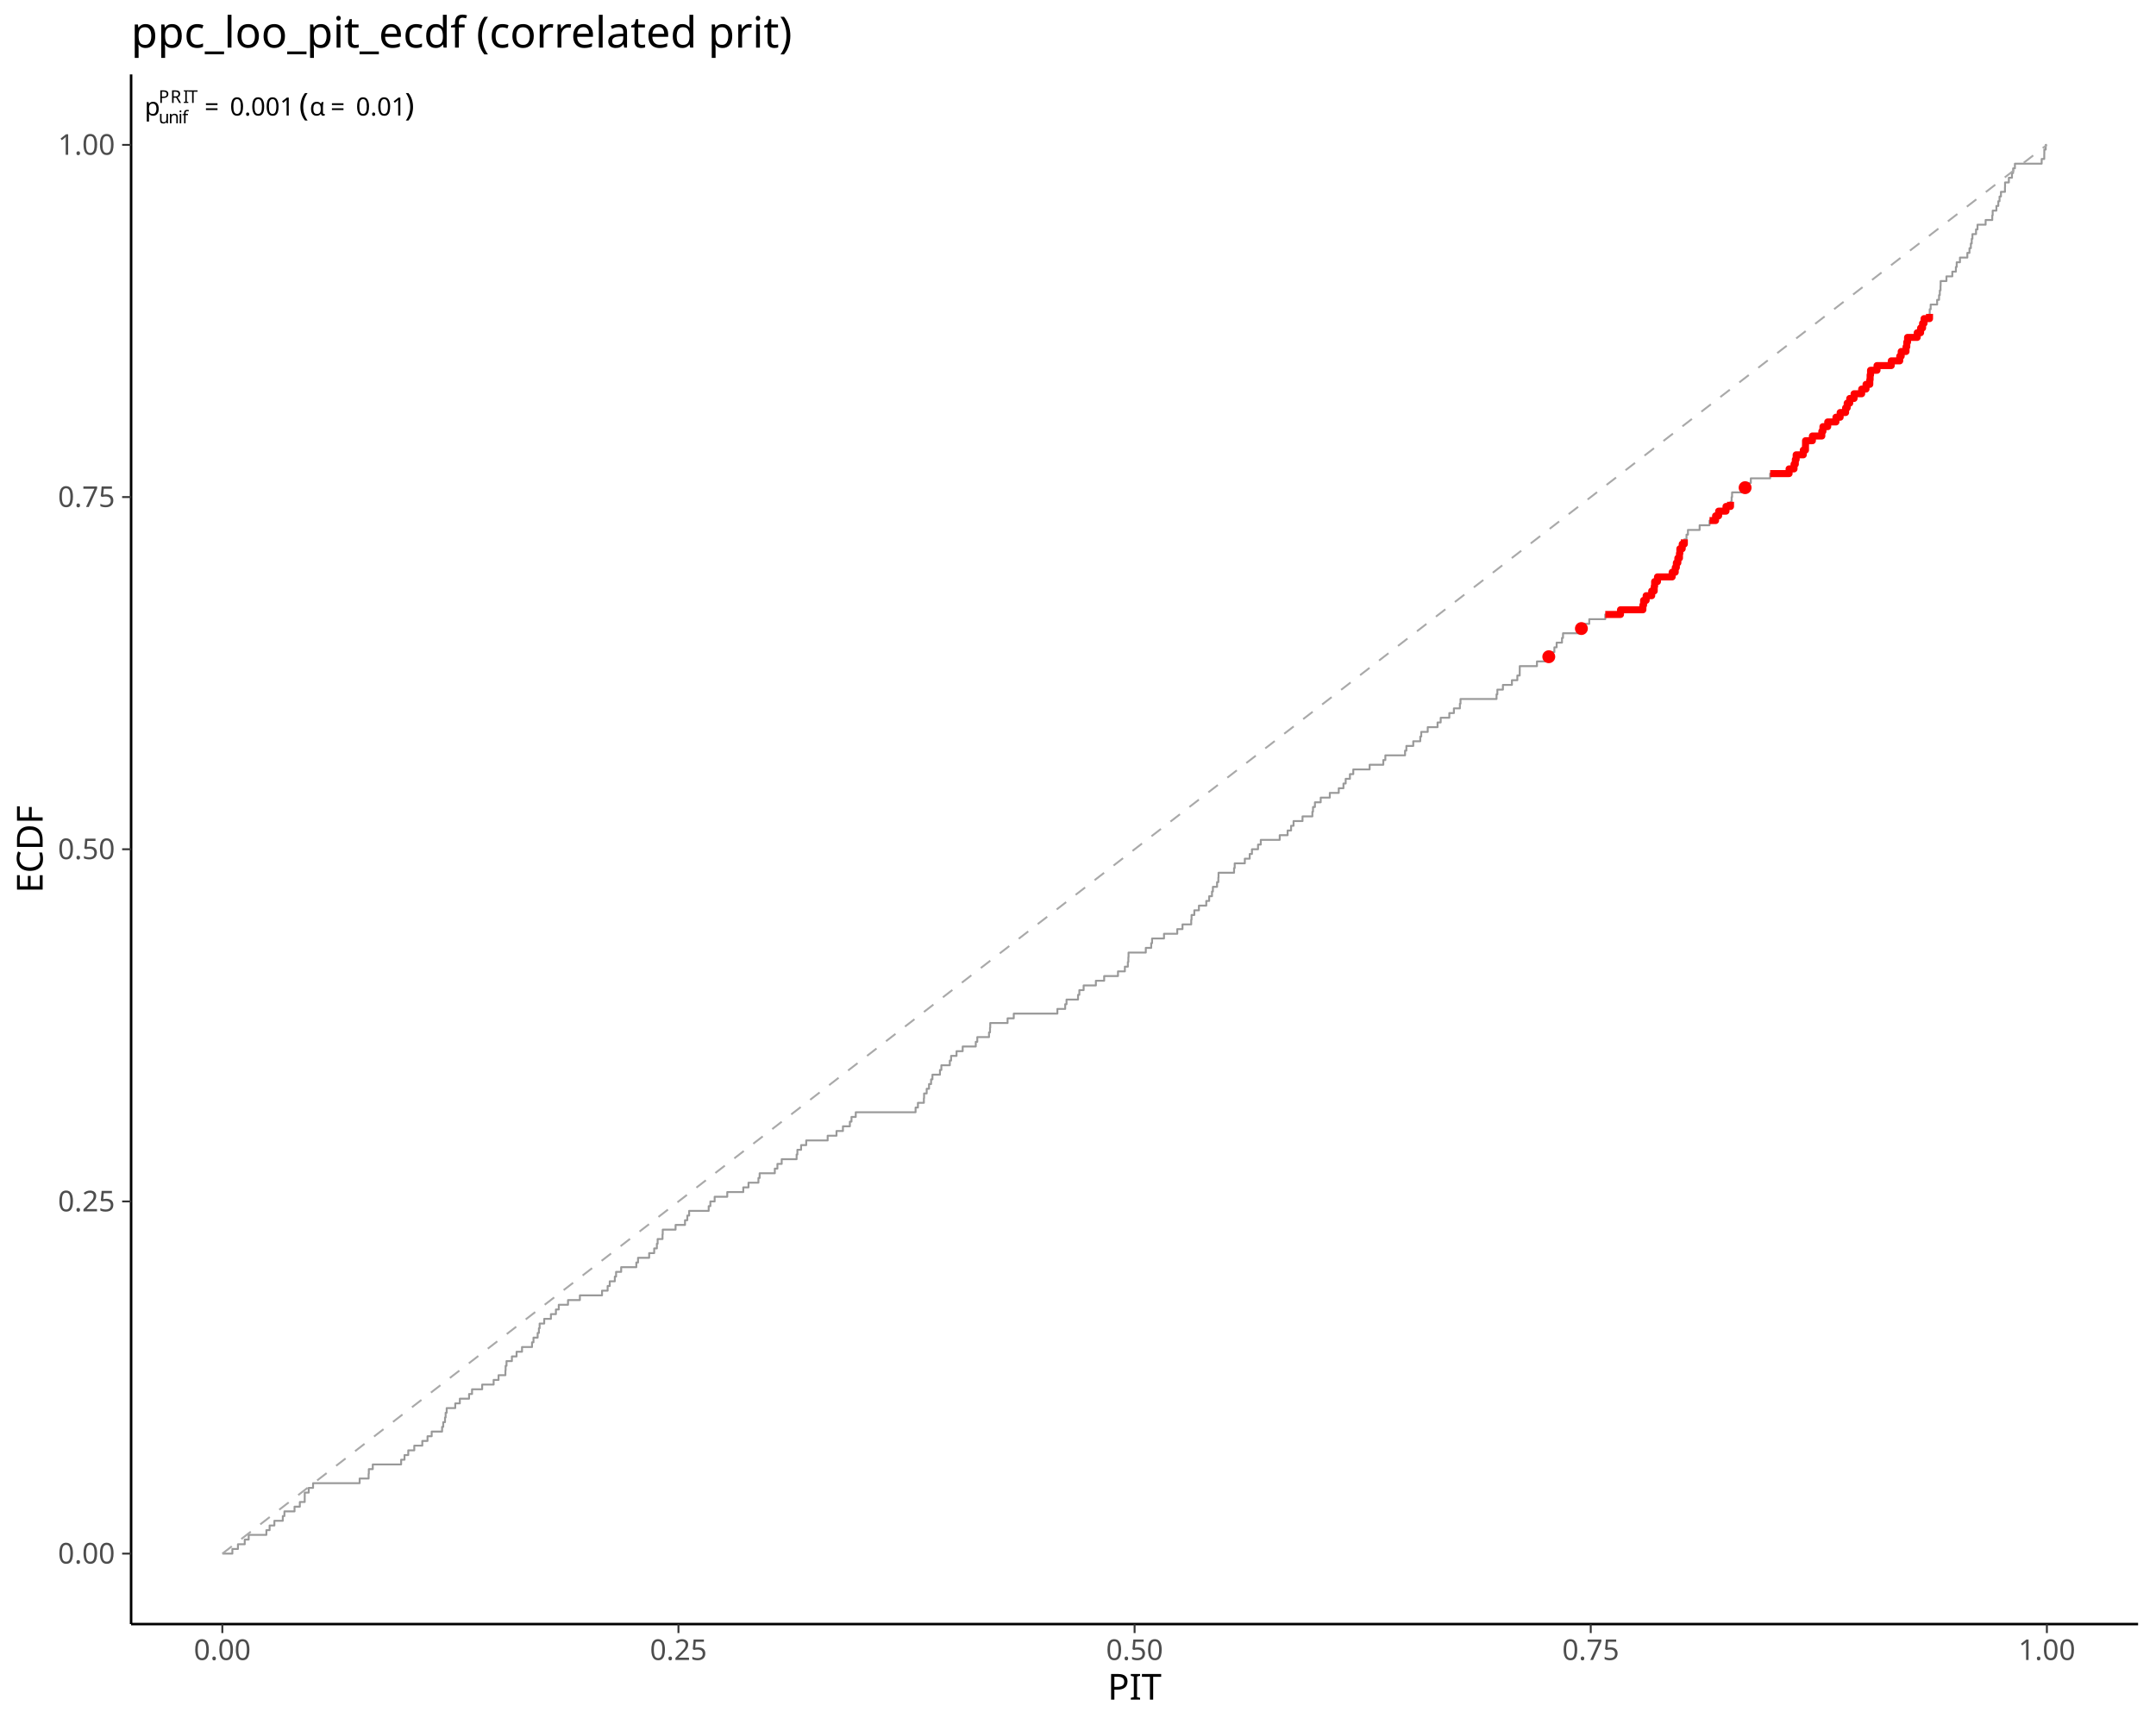
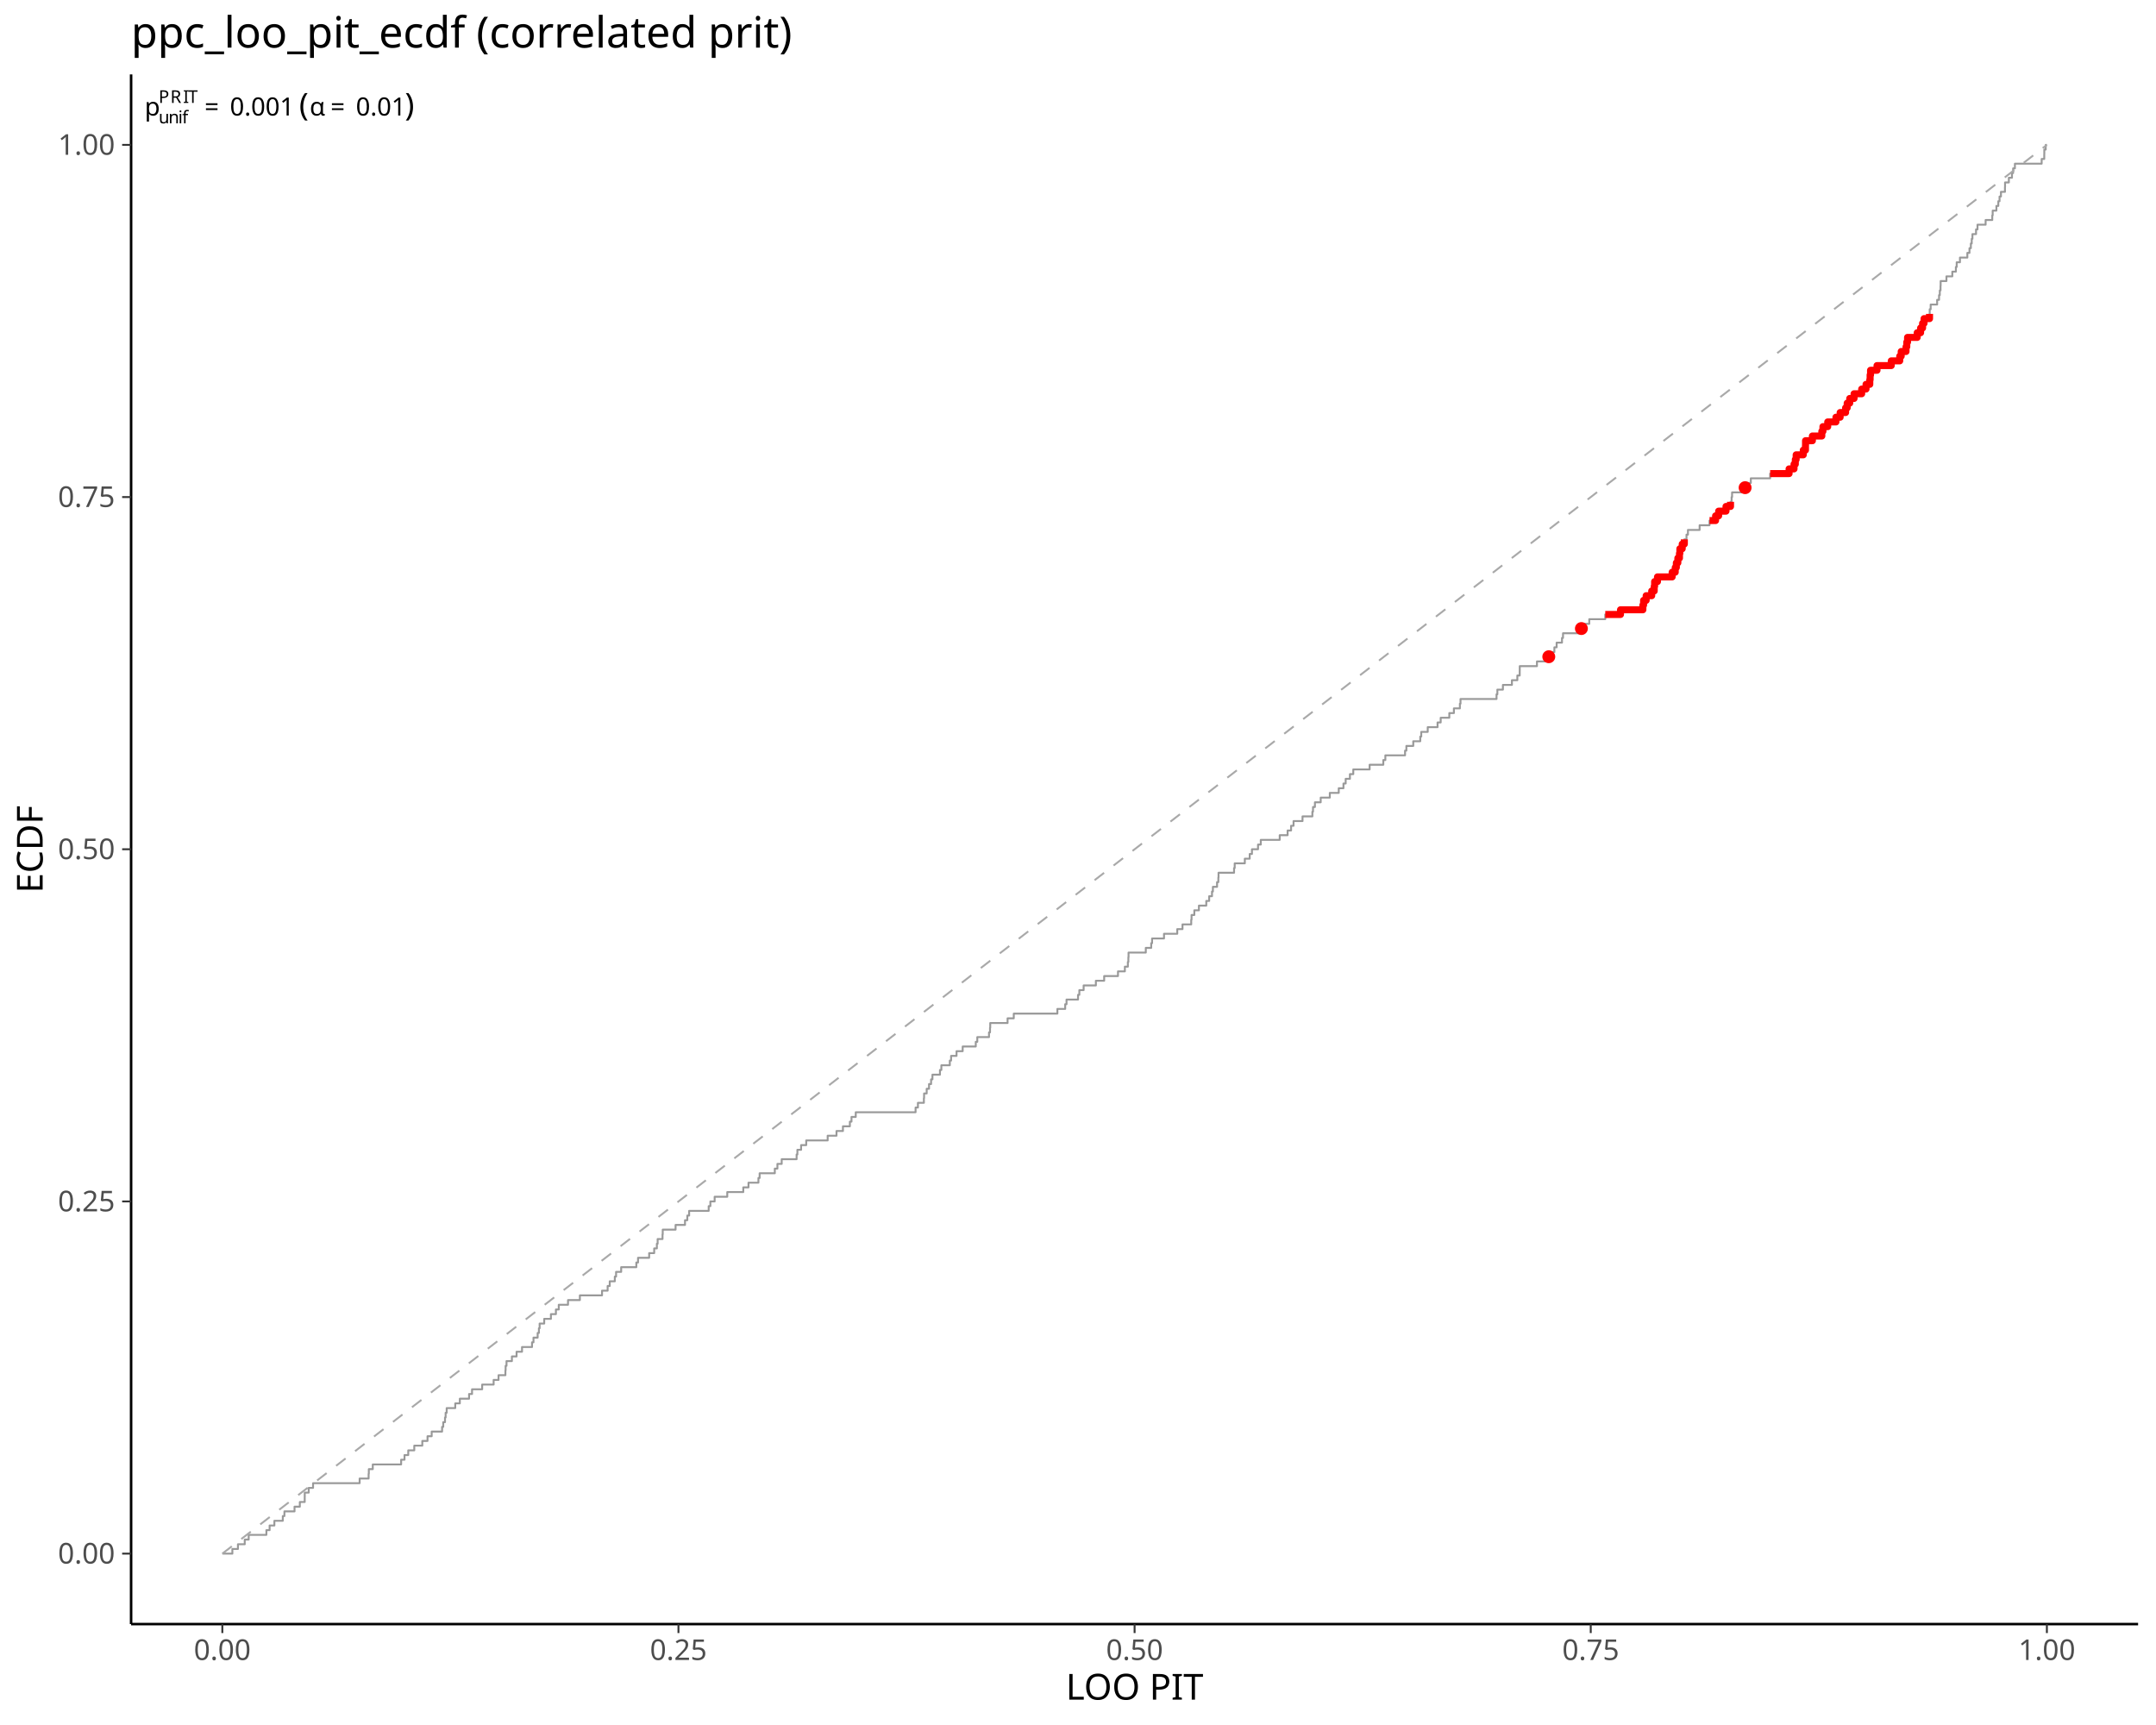
<svg xmlns="http://www.w3.org/2000/svg" class="svglite" data-engine-version="2.0" width="720.00pt" height="576.00pt" viewBox="0 0 720.00 576.00">
  <defs>
    <style type="text/css">
    .svglite line, .svglite polyline, .svglite polygon, .svglite path, .svglite rect, .svglite circle {
      fill: none;
      stroke: #000000;
      stroke-linecap: round;
      stroke-linejoin: round;
      stroke-miterlimit: 10.00;
    }
  </style>
  </defs>
  <rect width="100%" height="100%" style="stroke: none; fill: #FFFFFF;" />
  <defs>
    <clipPath id="cpMC4wMHw3MjAuMDB8MC4wMHw1NzYuMDA=">
      <rect x="0.00" y="0.00" width="720.00" height="576.00" />
    </clipPath>
  </defs>
  <g clip-path="url(#cpMC4wMHw3MjAuMDB8MC4wMHw1NzYuMDA=)">
</g>
  <defs>
    <clipPath id="cpNDMuNzh8NzE0LjAyfDI0Ljg1fDU0Mi4zMA==">
      <rect x="43.78" y="24.85" width="670.24" height="517.45" />
    </clipPath>
  </defs>
  <g clip-path="url(#cpNDMuNzh8NzE0LjAyfDI0Ljg1fDU0Mi4zMA==)">
    <polyline points="74.25,518.78 76.28,518.78 76.28,518.78 77.60,518.78 77.60,517.22 78.32,517.22 78.32,517.22 79.46,517.22 79.46,515.65 80.36,515.65 80.36,515.65 81.73,515.65 81.73,514.08 82.40,514.08 82.40,514.08 83.05,514.08 83.05,512.51 84.44,512.51 84.44,512.51 86.47,512.51 86.47,512.51 88.51,512.51 88.51,512.51 88.96,512.51 88.96,510.94 90.04,510.94 90.04,509.38 90.55,509.38 90.55,509.38 91.63,509.38 91.63,507.81 92.59,507.81 92.59,507.81 94.44,507.81 94.44,506.24 94.63,506.24 94.63,506.24 94.98,506.24 94.98,504.67 96.66,504.67 96.66,504.67 98.36,504.67 98.36,503.10 98.70,503.10 98.70,503.10 100.13,503.10 100.13,501.54 100.74,501.54 100.74,501.54 101.76,501.54 101.76,499.97 101.77,499.97 101.77,498.40 102.78,498.40 102.78,498.40 103.10,498.40 103.10,496.83 104.55,496.83 104.55,495.26 104.81,495.26 104.81,495.26 106.85,495.26 106.85,495.26 108.89,495.26 108.89,495.26 110.93,495.26 110.93,495.26 112.97,495.26 112.97,495.26 115.00,495.26 115.00,495.26 117.04,495.26 117.04,495.26 119.08,495.26 119.08,495.26 120.10,495.26 120.10,493.70 121.12,493.70 121.12,493.70 123.10,493.70 123.10,492.13 123.15,492.13 123.15,492.13 123.17,492.13 123.17,490.56 124.49,490.56 124.49,488.99 125.19,488.99 125.19,488.99 127.23,488.99 127.23,488.99 129.27,488.99 129.27,488.99 131.31,488.99 131.31,488.99 133.34,488.99 133.34,488.99 133.96,488.99 133.96,487.42 135.09,487.42 135.09,485.86 135.38,485.86 135.38,485.86 136.34,485.86 136.34,484.29 137.42,484.29 137.42,484.29 138.35,484.29 138.35,482.72 139.46,482.72 139.46,482.72 141.03,482.72 141.03,481.15 141.50,481.15 141.50,481.15 142.77,481.15 142.77,479.58 143.53,479.58 143.53,479.58 144.16,479.58 144.16,478.02 145.57,478.02 145.57,478.02 147.61,478.02 147.61,478.02 147.64,478.02 147.64,476.45 148.02,476.45 148.02,474.88 148.61,474.88 148.61,473.31 148.82,473.31 148.82,471.74 149.17,471.74 149.17,470.18 149.65,470.18 149.65,470.18 151.68,470.18 151.68,470.18 152.03,470.18 152.03,468.61 153.56,468.61 153.56,467.04 153.72,467.04 153.72,467.04 155.76,467.04 155.76,467.04 156.65,467.04 156.65,465.47 157.64,465.47 157.64,463.90 157.80,463.90 157.80,463.90 159.84,463.90 159.84,463.90 161.02,463.90 161.02,462.33 161.87,462.33 161.87,462.33 163.91,462.33 163.91,462.33 164.85,462.33 164.85,460.77 165.95,460.77 165.95,460.77 166.49,460.77 166.49,459.20 167.99,459.20 167.99,459.20 168.78,459.20 168.78,457.63 168.85,457.63 168.85,456.06 169.15,456.06 169.15,454.49 170.02,454.49 170.02,454.49 170.95,454.49 170.95,452.93 172.06,452.93 172.06,452.93 172.51,452.93 172.51,451.36 174.10,451.36 174.10,451.36 174.33,451.36 174.33,449.79 176.14,449.79 176.14,449.79 177.67,449.79 177.67,448.22 178.16,448.22 178.16,446.65 178.18,446.65 178.18,446.65 179.55,446.65 179.55,445.09 179.97,445.09 179.97,443.52 180.21,443.52 180.21,441.95 180.21,441.95 180.21,441.95 181.74,441.95 181.74,440.38 182.25,440.38 182.25,440.38 183.98,440.38 183.98,438.81 184.29,438.81 184.29,438.81 185.65,438.81 185.65,437.25 186.33,437.25 186.33,437.25 186.60,437.25 186.60,435.68 188.37,435.68 188.37,435.68 189.69,435.68 189.69,434.11 190.40,434.11 190.40,434.11 192.44,434.11 192.44,434.11 193.65,434.11 193.65,432.54 194.48,432.54 194.48,432.54 196.52,432.54 196.52,432.54 198.55,432.54 198.55,432.54 200.59,432.54 200.59,432.54 201.05,432.54 201.05,430.97 202.63,430.97 202.63,430.97 202.92,430.97 202.92,429.41 203.62,429.41 203.62,427.84 204.67,427.84 204.67,427.84 205.32,427.84 205.32,426.27 205.74,426.27 205.74,424.70 206.71,424.70 206.71,424.70 207.44,424.70 207.44,423.13 208.74,423.13 208.74,423.13 210.78,423.13 210.78,423.13 212.50,423.13 212.50,421.57 212.82,421.57 212.82,421.57 213.07,421.57 213.07,420.00 214.86,420.00 214.86,420.00 216.79,420.00 216.79,418.43 216.89,418.43 216.89,418.43 218.47,418.43 218.47,416.86 218.93,416.86 218.93,416.86 219.36,416.86 219.36,415.29 219.62,415.29 219.62,413.73 220.97,413.73 220.97,413.73 221.25,413.73 221.25,412.16 221.32,412.16 221.32,410.59 223.01,410.59 223.01,410.59 225.05,410.59 225.05,410.59 225.61,410.59 225.61,409.02 227.08,409.02 227.08,409.02 228.76,409.02 228.76,407.45 229.12,407.45 229.12,407.45 229.53,407.45 229.53,405.89 230.14,405.89 230.14,404.32 231.16,404.32 231.16,404.32 233.20,404.32 233.20,404.32 235.24,404.32 235.24,404.32 236.67,404.32 236.67,402.75 237.23,402.75 237.23,401.18 237.27,401.18 237.27,401.18 238.66,401.18 238.66,399.61 239.31,399.61 239.31,399.61 241.35,399.61 241.35,399.61 242.87,399.61 242.87,398.05 243.39,398.05 243.39,398.05 245.42,398.05 245.42,398.05 247.46,398.05 247.46,398.05 248.22,398.05 248.22,396.48 249.50,396.48 249.50,396.48 249.96,396.48 249.96,394.91 251.54,394.91 251.54,394.91 253.28,394.91 253.28,393.34 253.58,393.34 253.58,393.34 253.68,393.34 253.68,391.77 255.61,391.77 255.61,391.77 257.65,391.77 257.65,391.77 258.75,391.77 258.75,390.21 259.62,390.21 259.62,388.64 259.69,388.64 259.69,388.64 261.05,388.64 261.05,387.07 261.73,387.07 261.73,387.07 263.76,387.07 263.76,387.07 265.80,387.07 265.80,387.07 266.03,387.07 266.03,385.50 266.29,385.50 266.29,383.93 267.53,383.93 267.53,382.37 267.84,382.37 267.84,382.37 269.24,382.37 269.24,380.80 269.88,380.80 269.88,380.80 271.92,380.80 271.92,380.80 273.95,380.80 273.95,380.80 275.99,380.80 275.99,380.80 276.40,380.80 276.40,379.23 278.03,379.23 278.03,379.23 279.35,379.23 279.35,377.66 280.07,377.66 280.07,377.66 281.50,377.66 281.50,376.09 282.11,376.09 282.11,376.09 283.82,376.09 283.82,374.53 284.14,374.53 284.14,374.53 284.36,374.53 284.36,372.96 285.78,372.96 285.78,371.39 286.18,371.39 286.18,371.39 288.22,371.39 288.22,371.39 290.26,371.39 290.26,371.39 292.29,371.39 292.29,371.39 294.33,371.39 294.33,371.39 296.37,371.39 296.37,371.39 298.41,371.39 298.41,371.39 300.45,371.39 300.45,371.39 302.48,371.39 302.48,371.39 304.52,371.39 304.52,371.39 305.76,371.39 305.76,369.82 306.54,369.82 306.54,368.25 306.56,368.25 306.56,368.25 308.53,368.25 308.53,366.69 308.60,366.69 308.60,366.69 308.60,366.69 308.60,365.12 309.47,365.12 309.47,363.55 310.25,363.55 310.25,361.98 310.63,361.98 310.63,361.98 310.94,361.98 310.94,360.41 311.39,360.41 311.39,358.85 312.67,358.85 312.67,358.85 313.90,358.85 313.90,357.28 314.37,357.28 314.37,355.71 314.71,355.71 314.71,355.71 316.75,355.71 316.75,355.71 317.19,355.71 317.19,354.14 317.62,354.14 317.62,352.57 318.79,352.57 318.79,352.57 319.44,352.57 319.44,351.00 320.82,351.00 320.82,351.00 321.49,351.00 321.49,349.44 322.86,349.44 322.86,349.44 324.90,349.44 324.90,349.44 325.86,349.44 325.86,347.87 326.37,347.87 326.37,346.30 326.94,346.30 326.94,346.30 328.98,346.30 328.98,346.30 330.28,346.30 330.28,344.73 330.62,344.73 330.62,343.16 330.69,343.16 330.69,341.60 331.01,341.60 331.01,341.60 333.05,341.60 333.05,341.60 335.09,341.60 335.09,341.60 336.48,341.60 336.48,340.03 337.13,340.03 337.13,340.03 338.55,340.03 338.55,338.46 339.16,338.46 339.16,338.46 341.20,338.46 341.20,338.46 343.24,338.46 343.24,338.46 345.28,338.46 345.28,338.46 347.32,338.46 347.32,338.46 349.35,338.46 349.35,338.46 351.39,338.46 351.39,338.46 353.12,338.46 353.12,336.89 353.43,336.89 353.43,336.89 355.47,336.89 355.47,336.89 355.72,336.89 355.72,335.32 356.17,335.32 356.17,333.76 357.50,333.76 357.50,333.76 359.54,333.76 359.54,333.76 360.01,333.76 360.01,332.19 360.45,332.19 360.45,330.62 361.58,330.62 361.58,330.62 361.88,330.62 361.88,329.05 363.62,329.05 363.62,329.05 365.66,329.05 365.66,329.05 365.97,329.05 365.97,327.48 367.69,327.48 367.69,327.48 368.74,327.48 368.74,325.92 369.73,325.92 369.73,325.92 371.77,325.92 371.77,325.92 373.35,325.92 373.35,324.35 373.81,324.35 373.81,324.35 375.65,324.35 375.65,322.78 375.85,322.78 375.85,322.78 376.65,322.78 376.65,321.21 376.82,321.21 376.82,319.64 376.88,319.64 376.88,318.08 377.88,318.08 377.88,318.08 379.92,318.08 379.92,318.08 381.96,318.08 381.96,318.08 382.64,318.08 382.64,316.51 384.00,316.51 384.00,316.51 384.45,316.51 384.45,314.94 384.74,314.94 384.74,313.37 386.03,313.37 386.03,313.37 388.07,313.37 388.07,313.37 388.72,313.37 388.72,311.80 390.11,311.80 390.11,311.80 392.15,311.80 392.15,311.80 393.15,311.80 393.15,310.24 394.19,310.24 394.19,310.24 394.90,310.24 394.90,308.67 396.22,308.67 396.22,308.67 397.81,308.67 397.81,307.10 397.92,307.10 397.92,305.53 398.26,305.53 398.26,305.53 398.85,305.53 398.85,303.96 400.30,303.96 400.30,303.96 400.38,303.96 400.38,302.40 402.34,302.40 402.34,302.40 402.84,302.40 402.84,300.83 403.81,300.83 403.81,299.26 404.37,299.26 404.37,299.26 404.75,299.26 404.75,297.69 405.05,297.69 405.05,296.12 406.41,296.12 406.41,296.12 406.44,296.12 406.44,294.56 406.87,294.56 406.87,292.99 406.93,292.99 406.93,291.42 408.45,291.42 408.45,291.42 410.49,291.42 410.49,291.42 412.12,291.42 412.12,289.85 412.33,289.85 412.33,288.28 412.53,288.28 412.53,288.28 414.56,288.28 414.56,288.28 415.71,288.28 415.71,286.72 416.60,286.72 416.60,286.72 417.34,286.72 417.34,285.15 418.09,285.15 418.09,283.58 418.64,283.58 418.64,283.58 420.12,283.58 420.12,282.01 420.68,282.01 420.68,282.01 421.04,282.01 421.04,280.44 422.72,280.44 422.72,280.44 424.75,280.44 424.75,280.44 426.79,280.44 426.79,280.44 427.36,280.44 427.36,278.88 428.83,278.88 428.83,278.88 430.00,278.88 430.00,277.31 430.87,277.31 430.87,277.31 431.16,277.31 431.16,275.74 431.98,275.74 431.98,274.17 432.90,274.17 432.90,274.17 434.94,274.17 434.94,274.17 434.98,274.17 434.98,272.60 436.98,272.60 436.98,272.60 438.27,272.60 438.27,271.04 438.48,271.04 438.48,269.47 439.02,269.47 439.02,269.47 439.12,269.47 439.12,267.90 441.05,267.90 441.05,266.33 441.06,266.33 441.06,266.33 443.09,266.33 443.09,266.33 444.09,266.33 444.09,264.76 445.13,264.76 445.13,264.76 447.08,264.76 447.08,263.20 447.17,263.20 447.17,263.20 448.65,263.20 448.65,261.63 449.21,261.63 449.21,261.63 449.39,261.63 449.39,260.06 450.81,260.06 450.81,258.49 451.24,258.49 451.24,258.49 451.93,258.49 451.93,256.92 453.28,256.92 453.28,256.92 455.32,256.92 455.32,256.92 457.36,256.92 457.36,256.92 457.39,256.92 457.39,255.36 459.40,255.36 459.40,255.36 461.43,255.36 461.43,255.36 461.96,255.36 461.96,253.79 462.64,253.79 462.64,252.22 463.47,252.22 463.47,252.22 465.51,252.22 465.51,252.22 467.55,252.22 467.55,252.22 469.22,252.22 469.22,250.65 469.59,250.65 469.59,250.65 469.66,250.65 469.66,249.08 471.62,249.08 471.62,249.08 471.96,249.08 471.96,247.51 473.66,247.51 473.66,247.51 474.30,247.51 474.30,245.95 474.63,245.95 474.63,244.38 475.70,244.38 475.70,244.38 476.79,244.38 476.79,242.81 477.74,242.81 477.74,242.81 479.77,242.81 479.77,242.81 480.07,242.81 480.07,241.24 481.12,241.24 481.12,239.67 481.81,239.67 481.81,239.67 483.85,239.67 483.85,239.67 484.00,239.67 484.00,238.11 485.53,238.11 485.53,236.54 485.89,236.54 485.89,236.54 487.53,236.54 487.53,234.97 487.74,234.97 487.74,233.40 487.93,233.40 487.93,233.40 489.96,233.40 489.96,233.40 492.00,233.40 492.00,233.40 494.04,233.40 494.04,233.40 496.08,233.40 496.08,233.40 498.11,233.40 498.11,233.40 499.77,233.40 499.77,231.83 500.05,231.83 500.05,230.27 500.15,230.27 500.15,230.27 501.90,230.27 501.90,228.70 502.19,228.70 502.19,228.70 504.23,228.70 504.23,228.70 504.91,228.70 504.91,227.13 506.27,227.13 506.27,227.13 506.72,227.13 506.72,225.56 507.51,225.56 507.51,223.99 507.52,223.99 507.52,222.43 508.30,222.43 508.30,222.43 510.34,222.43 510.34,222.43 512.38,222.43 512.38,222.43 513.27,222.43 513.27,220.86 514.42,220.86 514.42,220.86 516.46,220.86 516.46,220.86 517.22,220.86 517.22,219.29 517.72,219.29 517.72,217.72 518.49,217.72 518.49,217.72 519.09,217.72 519.09,216.15 519.84,216.15 519.84,214.59 520.53,214.59 520.53,214.59 521.63,214.59 521.63,213.02 521.97,213.02 521.97,211.45 522.57,211.45 522.57,211.45 524.61,211.45 524.61,211.45 526.64,211.45 526.64,211.45 528.11,211.45 528.11,209.88 528.68,209.88 528.68,209.88 529.07,209.88 529.07,208.31 530.72,208.31 530.72,208.31 530.74,208.31 530.74,206.75 532.76,206.75 532.76,206.75 534.80,206.75 534.80,206.75 536.08,206.75 536.08,205.18 536.83,205.18 536.83,205.18 538.87,205.18 538.87,205.18 540.91,205.18 540.91,205.18 541.17,205.18 541.17,203.61 542.95,203.61 542.95,203.61 544.98,203.61 544.98,203.61 547.02,203.61 547.02,203.61 548.64,203.61 548.64,202.04 548.88,202.04 548.88,200.47 549.06,200.47 549.06,200.47 549.74,200.47 549.74,198.91 551.10,198.91 551.10,198.91 551.59,198.91 551.59,197.34 552.43,197.34 552.43,195.77 552.56,195.77 552.56,194.20 553.14,194.20 553.14,194.20 553.52,194.20 553.52,192.63 555.17,192.63 555.17,192.63 557.21,192.63 557.21,192.63 558.42,192.63 558.42,191.07 559.25,191.07 559.25,191.07 559.45,191.07 559.45,189.50 559.82,189.50 559.82,187.93 560.32,187.93 560.32,186.36 560.86,186.36 560.86,184.79 560.99,184.79 560.99,183.23 561.29,183.23 561.29,183.23 561.78,183.23 561.78,181.66 562.49,181.66 562.49,180.09 563.21,180.09 563.21,178.52 563.33,178.52 563.33,178.52 563.69,178.52 563.69,176.95 565.36,176.95 565.36,176.95 567.40,176.95 567.40,176.95 567.59,176.95 567.59,175.39 569.44,175.39 569.44,175.39 570.90,175.39 570.90,173.82 571.48,173.82 571.48,173.82 572.92,173.82 572.92,172.25 573.51,172.25 573.51,172.25 573.94,172.25 573.94,170.68 575.55,170.68 575.55,170.68 576.40,170.68 576.40,169.11 577.59,169.11 577.59,169.11 577.91,169.11 577.91,167.55 578.27,167.55 578.27,165.98 578.43,165.98 578.43,164.41 579.63,164.41 579.63,164.41 581.67,164.41 581.67,164.41 582.78,164.41 582.78,162.84 583.36,162.84 583.36,161.27 583.70,161.27 583.70,161.27 584.69,161.27 584.69,159.71 585.74,159.71 585.74,159.71 587.78,159.71 587.78,159.71 589.82,159.71 589.82,159.71 591.14,159.71 591.14,158.14 591.85,158.14 591.85,158.14 593.89,158.14 593.89,158.14 595.93,158.14 595.93,158.14 597.47,158.14 597.47,156.57 597.97,156.57 597.97,156.57 599.12,156.57 599.12,155.00 599.55,155.00 599.55,153.43 599.83,153.43 599.83,151.87 600.01,151.87 600.01,151.87 602.04,151.87 602.04,151.87 602.21,151.87 602.21,150.30 602.94,150.30 602.94,148.73 602.96,148.73 602.96,147.16 604.08,147.16 604.08,147.16 605.25,147.16 605.25,145.59 606.12,145.59 606.12,145.59 608.16,145.59 608.16,145.59 608.40,145.59 608.40,144.02 608.77,144.02 608.77,142.46 610.20,142.46 610.20,142.46 610.37,142.46 610.37,140.89 612.23,140.89 612.23,140.89 613.11,140.89 613.11,139.32 614.27,139.32 614.27,139.32 614.52,139.32 614.52,137.75 616.31,137.75 616.31,137.75 616.34,137.75 616.34,136.18 616.87,136.18 616.87,134.62 617.72,134.62 617.72,133.05 618.35,133.05 618.35,133.05 619.17,133.05 619.17,131.48 620.38,131.48 620.38,131.48 621.71,131.48 621.71,129.91 622.42,129.91 622.42,129.91 623.16,129.91 623.16,128.34 624.42,128.34 624.42,126.78 624.46,126.78 624.46,126.78 624.53,126.78 624.53,125.21 624.67,125.21 624.67,123.64 626.50,123.64 626.50,123.64 626.83,123.64 626.83,122.07 628.54,122.07 628.54,122.07 630.57,122.07 630.57,122.07 631.59,122.07 631.59,120.50 632.61,120.50 632.61,120.50 634.42,120.50 634.42,118.94 634.65,118.94 634.65,118.94 634.91,118.94 634.91,117.37 636.52,117.37 636.52,115.80 636.69,115.80 636.69,115.80 636.77,115.80 636.77,114.23 637.03,114.23 637.03,112.66 638.72,112.66 638.72,112.66 640.25,112.66 640.25,111.10 640.76,111.10 640.76,111.10 641.39,111.10 641.39,109.53 642.05,109.53 642.05,107.96 642.54,107.96 642.54,106.39 642.80,106.39 642.80,106.39 644.37,106.39 644.37,104.82 644.43,104.82 644.43,103.26 644.75,103.26 644.75,101.69 644.84,101.69 644.84,101.69 646.88,101.69 646.88,101.69 646.91,101.69 646.91,100.12 647.55,100.12 647.55,98.55 647.80,98.55 647.80,96.98 648.04,96.98 648.04,95.42 648.08,95.42 648.08,93.85 648.91,93.85 648.91,93.85 650.02,93.85 650.02,92.28 650.95,92.28 650.95,92.28 651.98,92.28 651.98,90.71 652.99,90.71 652.99,90.71 653.17,90.71 653.17,89.14 653.44,89.14 653.44,87.58 654.53,87.58 654.53,86.01 655.03,86.01 655.03,86.01 657.00,86.01 657.00,84.44 657.07,84.44 657.07,84.44 657.71,84.44 657.71,82.87 658.17,82.87 658.17,81.30 658.46,81.30 658.46,79.74 658.70,79.74 658.70,78.17 659.10,78.17 659.10,78.17 659.90,78.17 659.90,76.60 660.39,76.60 660.39,75.03 661.14,75.03 661.14,75.03 663.10,75.03 663.10,73.46 663.18,73.46 663.18,73.46 665.22,73.46 665.22,73.46 665.32,73.46 665.32,71.90 665.46,71.90 665.46,70.33 666.70,70.33 666.70,68.76 667.25,68.76 667.25,68.76 667.34,68.76 667.34,67.19 667.75,67.19 667.75,65.62 668.22,65.62 668.22,64.06 669.29,64.06 669.29,64.06 669.56,64.06 669.56,62.49 669.59,62.49 669.59,60.92 670.86,60.92 670.86,59.35 671.33,59.35 671.33,59.35 671.90,59.35 671.90,57.78 672.29,57.78 672.29,56.22 672.88,56.22 672.88,54.65 673.37,54.65 673.37,54.65 675.41,54.65 675.41,54.65 677.44,54.65 677.44,54.65 679.48,54.65 679.48,54.65 681.52,54.65 681.52,54.65 681.82,54.65 681.82,53.08 682.68,53.08 682.68,51.51 682.70,51.51 682.70,49.94 683.17,49.94 683.17,48.38 683.56,48.38 683.56,48.38 " style="stroke-width: 0.64; stroke: #999999; stroke-linecap: butt;" />
    <line x1="74.25" y1="518.78" x2="683.56" y2="48.38" style="stroke-width: 0.64; stroke: #A9A9A9; stroke-dasharray: 4.00,4.00; stroke-linecap: butt;" />
    <polyline points="536.08,205.18 536.83,205.18 536.83,205.18 538.87,205.18 538.87,205.18 540.91,205.18 540.91,205.18 541.17,205.18 541.17,203.61 542.95,203.61 542.95,203.61 544.98,203.61 544.98,203.61 547.02,203.61 547.02,203.61 548.64,203.61 548.64,202.04 548.88,202.04 548.88,200.47 549.06,200.47 549.06,200.47 549.74,200.47 549.74,198.91 551.10,198.91 551.10,198.91 551.59,198.91 551.59,197.34 552.43,197.34 552.43,195.77 552.56,195.77 552.56,194.20 553.14,194.20 553.14,194.20 553.52,194.20 553.52,192.63 555.17,192.63 555.17,192.63 557.21,192.63 557.21,192.63 558.42,192.63 558.42,191.07 559.25,191.07 559.25,191.07 559.45,191.07 559.45,189.50 559.82,189.50 559.82,187.93 560.32,187.93 560.32,186.36 560.86,186.36 560.86,184.79 560.99,184.79 560.99,183.23 561.29,183.23 561.29,183.23 561.78,183.23 561.78,181.66 562.49,181.66 562.49,180.09 " style="stroke-width: 2.35; stroke: #FF0000; stroke-linecap: butt;" />
    <polyline points="570.90,173.82 571.48,173.82 571.48,173.82 572.92,173.82 572.92,172.25 573.51,172.25 573.51,172.25 573.94,172.25 573.94,170.68 575.55,170.68 575.55,170.68 576.40,170.68 576.40,169.11 577.59,169.11 577.59,169.11 577.91,169.11 577.91,167.55 " style="stroke-width: 2.35; stroke: #FF0000; stroke-linecap: butt;" />
    <polyline points="591.14,158.14 591.85,158.14 591.85,158.14 593.89,158.14 593.89,158.14 595.93,158.14 595.93,158.14 597.47,158.14 597.47,156.57 597.97,156.57 597.97,156.57 599.12,156.57 599.12,155.00 599.55,155.00 599.55,153.43 599.83,153.43 599.83,151.87 600.01,151.87 600.01,151.87 602.04,151.87 602.04,151.87 602.21,151.87 602.21,150.30 602.94,150.30 602.94,148.73 602.96,148.73 602.96,147.16 604.08,147.16 604.08,147.16 605.25,147.16 605.25,145.59 606.12,145.59 606.12,145.59 608.16,145.59 608.16,145.59 608.40,145.59 608.40,144.02 608.77,144.02 608.77,142.46 610.20,142.46 610.20,142.46 610.37,142.46 610.37,140.89 612.23,140.89 612.23,140.89 613.11,140.89 613.11,139.32 614.27,139.32 614.27,139.32 614.52,139.32 614.52,137.75 616.31,137.75 616.31,137.75 616.34,137.75 616.34,136.18 616.87,136.18 616.87,134.62 617.72,134.62 617.72,133.05 618.35,133.05 618.35,133.05 619.17,133.05 619.17,131.48 620.38,131.48 620.38,131.48 621.71,131.48 621.71,129.91 622.42,129.91 622.42,129.91 623.16,129.91 623.16,128.34 624.42,128.34 624.42,126.78 624.46,126.78 624.46,126.78 624.53,126.78 624.53,125.21 624.67,125.21 624.67,123.64 626.50,123.64 626.50,123.64 626.83,123.64 626.83,122.07 628.54,122.07 628.54,122.07 630.57,122.07 630.57,122.07 631.59,122.07 631.59,120.50 632.61,120.50 632.61,120.50 634.42,120.50 634.42,118.94 634.65,118.94 634.65,118.94 634.91,118.94 634.91,117.37 636.52,117.37 636.52,115.80 636.69,115.80 636.69,115.80 636.77,115.80 636.77,114.23 637.03,114.23 637.03,112.66 638.72,112.66 638.72,112.66 640.25,112.66 640.25,111.10 640.76,111.10 640.76,111.10 641.39,111.10 641.39,109.53 642.05,109.53 642.05,107.96 642.54,107.96 642.54,106.39 642.80,106.39 642.80,106.39 644.37,106.39 644.37,104.82 " style="stroke-width: 2.35; stroke: #FF0000; stroke-linecap: butt;" />
    <circle cx="517.22" cy="219.29" r="1.77" style="stroke-width: 0.77; stroke: #FF0000; fill: #FF0000;" />
    <circle cx="528.11" cy="209.88" r="1.77" style="stroke-width: 0.77; stroke: #FF0000; fill: #FF0000;" />
    <circle cx="582.78" cy="162.84" r="1.77" style="stroke-width: 0.77; stroke: #FF0000; fill: #FF0000;" />
    <text x="48.30" y="38.58" style="font-size: 8.40px; font-family: sans;" textLength="4.67px" lengthAdjust="spacingAndGlyphs">p</text>
    <text x="52.97" y="41.18" style="font-size: 5.88px; font-family: sans;" textLength="3.27px" lengthAdjust="spacingAndGlyphs">u</text>
    <text x="56.24" y="41.18" style="font-size: 5.88px; font-family: sans;" textLength="3.27px" lengthAdjust="spacingAndGlyphs">n</text>
    <text x="59.51" y="41.18" style="font-size: 5.88px; font-family: sans;" textLength="1.31px" lengthAdjust="spacingAndGlyphs">i</text>
    <text x="60.82" y="41.18" style="font-size: 5.88px; font-family: sans;" textLength="1.63px" lengthAdjust="spacingAndGlyphs">f</text>
    <text x="52.97" y="34.36" style="font-size: 5.88px; font-family: sans;" textLength="3.92px" lengthAdjust="spacingAndGlyphs">P</text>
    <text x="56.90" y="34.36" style="font-size: 5.88px; font-family: sans;" textLength="4.25px" lengthAdjust="spacingAndGlyphs">R</text>
    <text x="61.14" y="34.36" style="font-size: 5.88px; font-family: sans;" textLength="1.63px" lengthAdjust="spacingAndGlyphs">I</text>
    <text x="62.78" y="34.36" style="font-size: 5.88px; font-family: sans;" textLength="3.59px" lengthAdjust="spacingAndGlyphs">T</text>
    <text x="68.31" y="38.58" style="font-size: 8.40px; font-family: sans;" textLength="6.52px" lengthAdjust="spacingAndGlyphs">=</text>
    <text x="76.78" y="38.58" style="font-size: 8.40px; font-family: sans;" textLength="21.02px" lengthAdjust="spacingAndGlyphs">0.001</text>
    <text x="97.80" y="38.58" style="font-size: 8.40px; font-family: sans;" textLength="2.10px" lengthAdjust="spacingAndGlyphs"> </text>
    <text x="99.90" y="38.58" style="font-size: 10.50px; font-family: sans;" textLength="3.50px" lengthAdjust="spacingAndGlyphs">(</text>
    <text x="103.40" y="38.58" style="font-size: 8.40px; font-family: sans;" textLength="5.04px" lengthAdjust="spacingAndGlyphs">α</text>
    <text x="110.38" y="38.58" style="font-size: 8.40px; font-family: sans;" textLength="6.52px" lengthAdjust="spacingAndGlyphs">=</text>
    <text x="118.85" y="38.58" style="font-size: 8.40px; font-family: sans;" textLength="16.35px" lengthAdjust="spacingAndGlyphs">0.01</text>
    <text x="135.20" y="38.58" style="font-size: 10.50px; font-family: sans;" textLength="3.49px" lengthAdjust="spacingAndGlyphs">)</text>
  </g>
  <g clip-path="url(#cpMC4wMHw3MjAuMDB8MC4wMHw1NzYuMDA=)">
    <polyline points="43.78,542.30 43.78,24.85 " style="stroke-width: 0.85; stroke-linecap: butt;" />
    <text x="38.40" y="522.09" text-anchor="end" style="font-size: 9.60px; fill: #4D4D4D; font-family: sans;" textLength="18.69px" lengthAdjust="spacingAndGlyphs">0.00</text>
    <text x="38.40" y="404.49" text-anchor="end" style="font-size: 9.60px; fill: #4D4D4D; font-family: sans;" textLength="18.69px" lengthAdjust="spacingAndGlyphs">0.25</text>
    <text x="38.40" y="286.88" text-anchor="end" style="font-size: 9.60px; fill: #4D4D4D; font-family: sans;" textLength="18.69px" lengthAdjust="spacingAndGlyphs">0.50</text>
    <text x="38.40" y="169.28" text-anchor="end" style="font-size: 9.60px; fill: #4D4D4D; font-family: sans;" textLength="18.69px" lengthAdjust="spacingAndGlyphs">0.75</text>
    <text x="38.40" y="51.68" text-anchor="end" style="font-size: 9.60px; fill: #4D4D4D; font-family: sans;" textLength="18.69px" lengthAdjust="spacingAndGlyphs">1.00</text>
    <polyline points="40.79,518.78 43.78,518.78 " style="stroke-width: 0.64; stroke: #333333; stroke-linecap: butt;" />
    <polyline points="40.79,401.18 43.78,401.18 " style="stroke-width: 0.64; stroke: #333333; stroke-linecap: butt;" />
    <polyline points="40.79,283.58 43.78,283.58 " style="stroke-width: 0.64; stroke: #333333; stroke-linecap: butt;" />
    <polyline points="40.79,165.98 43.78,165.98 " style="stroke-width: 0.64; stroke: #333333; stroke-linecap: butt;" />
    <polyline points="40.79,48.38 43.78,48.38 " style="stroke-width: 0.64; stroke: #333333; stroke-linecap: butt;" />
    <polyline points="43.78,542.30 714.02,542.30 " style="stroke-width: 0.85; stroke-linecap: butt;" />
    <polyline points="74.25,545.29 74.25,542.30 " style="stroke-width: 0.64; stroke: #333333; stroke-linecap: butt;" />
    <polyline points="226.57,545.29 226.57,542.30 " style="stroke-width: 0.64; stroke: #333333; stroke-linecap: butt;" />
    <polyline points="378.90,545.29 378.90,542.30 " style="stroke-width: 0.64; stroke: #333333; stroke-linecap: butt;" />
    <polyline points="531.23,545.29 531.23,542.30 " style="stroke-width: 0.64; stroke: #333333; stroke-linecap: butt;" />
    <polyline points="683.56,545.29 683.56,542.30 " style="stroke-width: 0.64; stroke: #333333; stroke-linecap: butt;" />
    <text x="74.25" y="554.29" text-anchor="middle" style="font-size: 9.60px; fill: #4D4D4D; font-family: sans;" textLength="18.69px" lengthAdjust="spacingAndGlyphs">0.00</text>
    <text x="226.57" y="554.29" text-anchor="middle" style="font-size: 9.60px; fill: #4D4D4D; font-family: sans;" textLength="18.69px" lengthAdjust="spacingAndGlyphs">0.25</text>
    <text x="378.90" y="554.29" text-anchor="middle" style="font-size: 9.60px; fill: #4D4D4D; font-family: sans;" textLength="18.69px" lengthAdjust="spacingAndGlyphs">0.50</text>
    <text x="531.23" y="554.29" text-anchor="middle" style="font-size: 9.60px; fill: #4D4D4D; font-family: sans;" textLength="18.69px" lengthAdjust="spacingAndGlyphs">0.75</text>
    <text x="683.56" y="554.29" text-anchor="middle" style="font-size: 9.60px; fill: #4D4D4D; font-family: sans;" textLength="18.69px" lengthAdjust="spacingAndGlyphs">1.00</text>
-     <text x="378.90" y="567.53" text-anchor="middle" style="font-size: 12.00px; font-family: sans;" textLength="18.67px" lengthAdjust="spacingAndGlyphs">PIT</text>
+     <text x="378.90" y="567.53" text-anchor="middle" style="font-size: 12.00px; font-family: sans;" textLength="47.35px" lengthAdjust="spacingAndGlyphs">LOO PIT</text>
    <text transform="translate(14.24,283.58) rotate(-90)" text-anchor="middle" style="font-size: 12.00px; font-family: sans;" textLength="32.67px" lengthAdjust="spacingAndGlyphs">ECDF</text>
    <text x="43.78" y="15.89" style="font-size: 14.40px; font-family: sans;" textLength="210.53px" lengthAdjust="spacingAndGlyphs">ppc_loo_pit_ecdf (correlated prit)</text>
  </g>
</svg>
